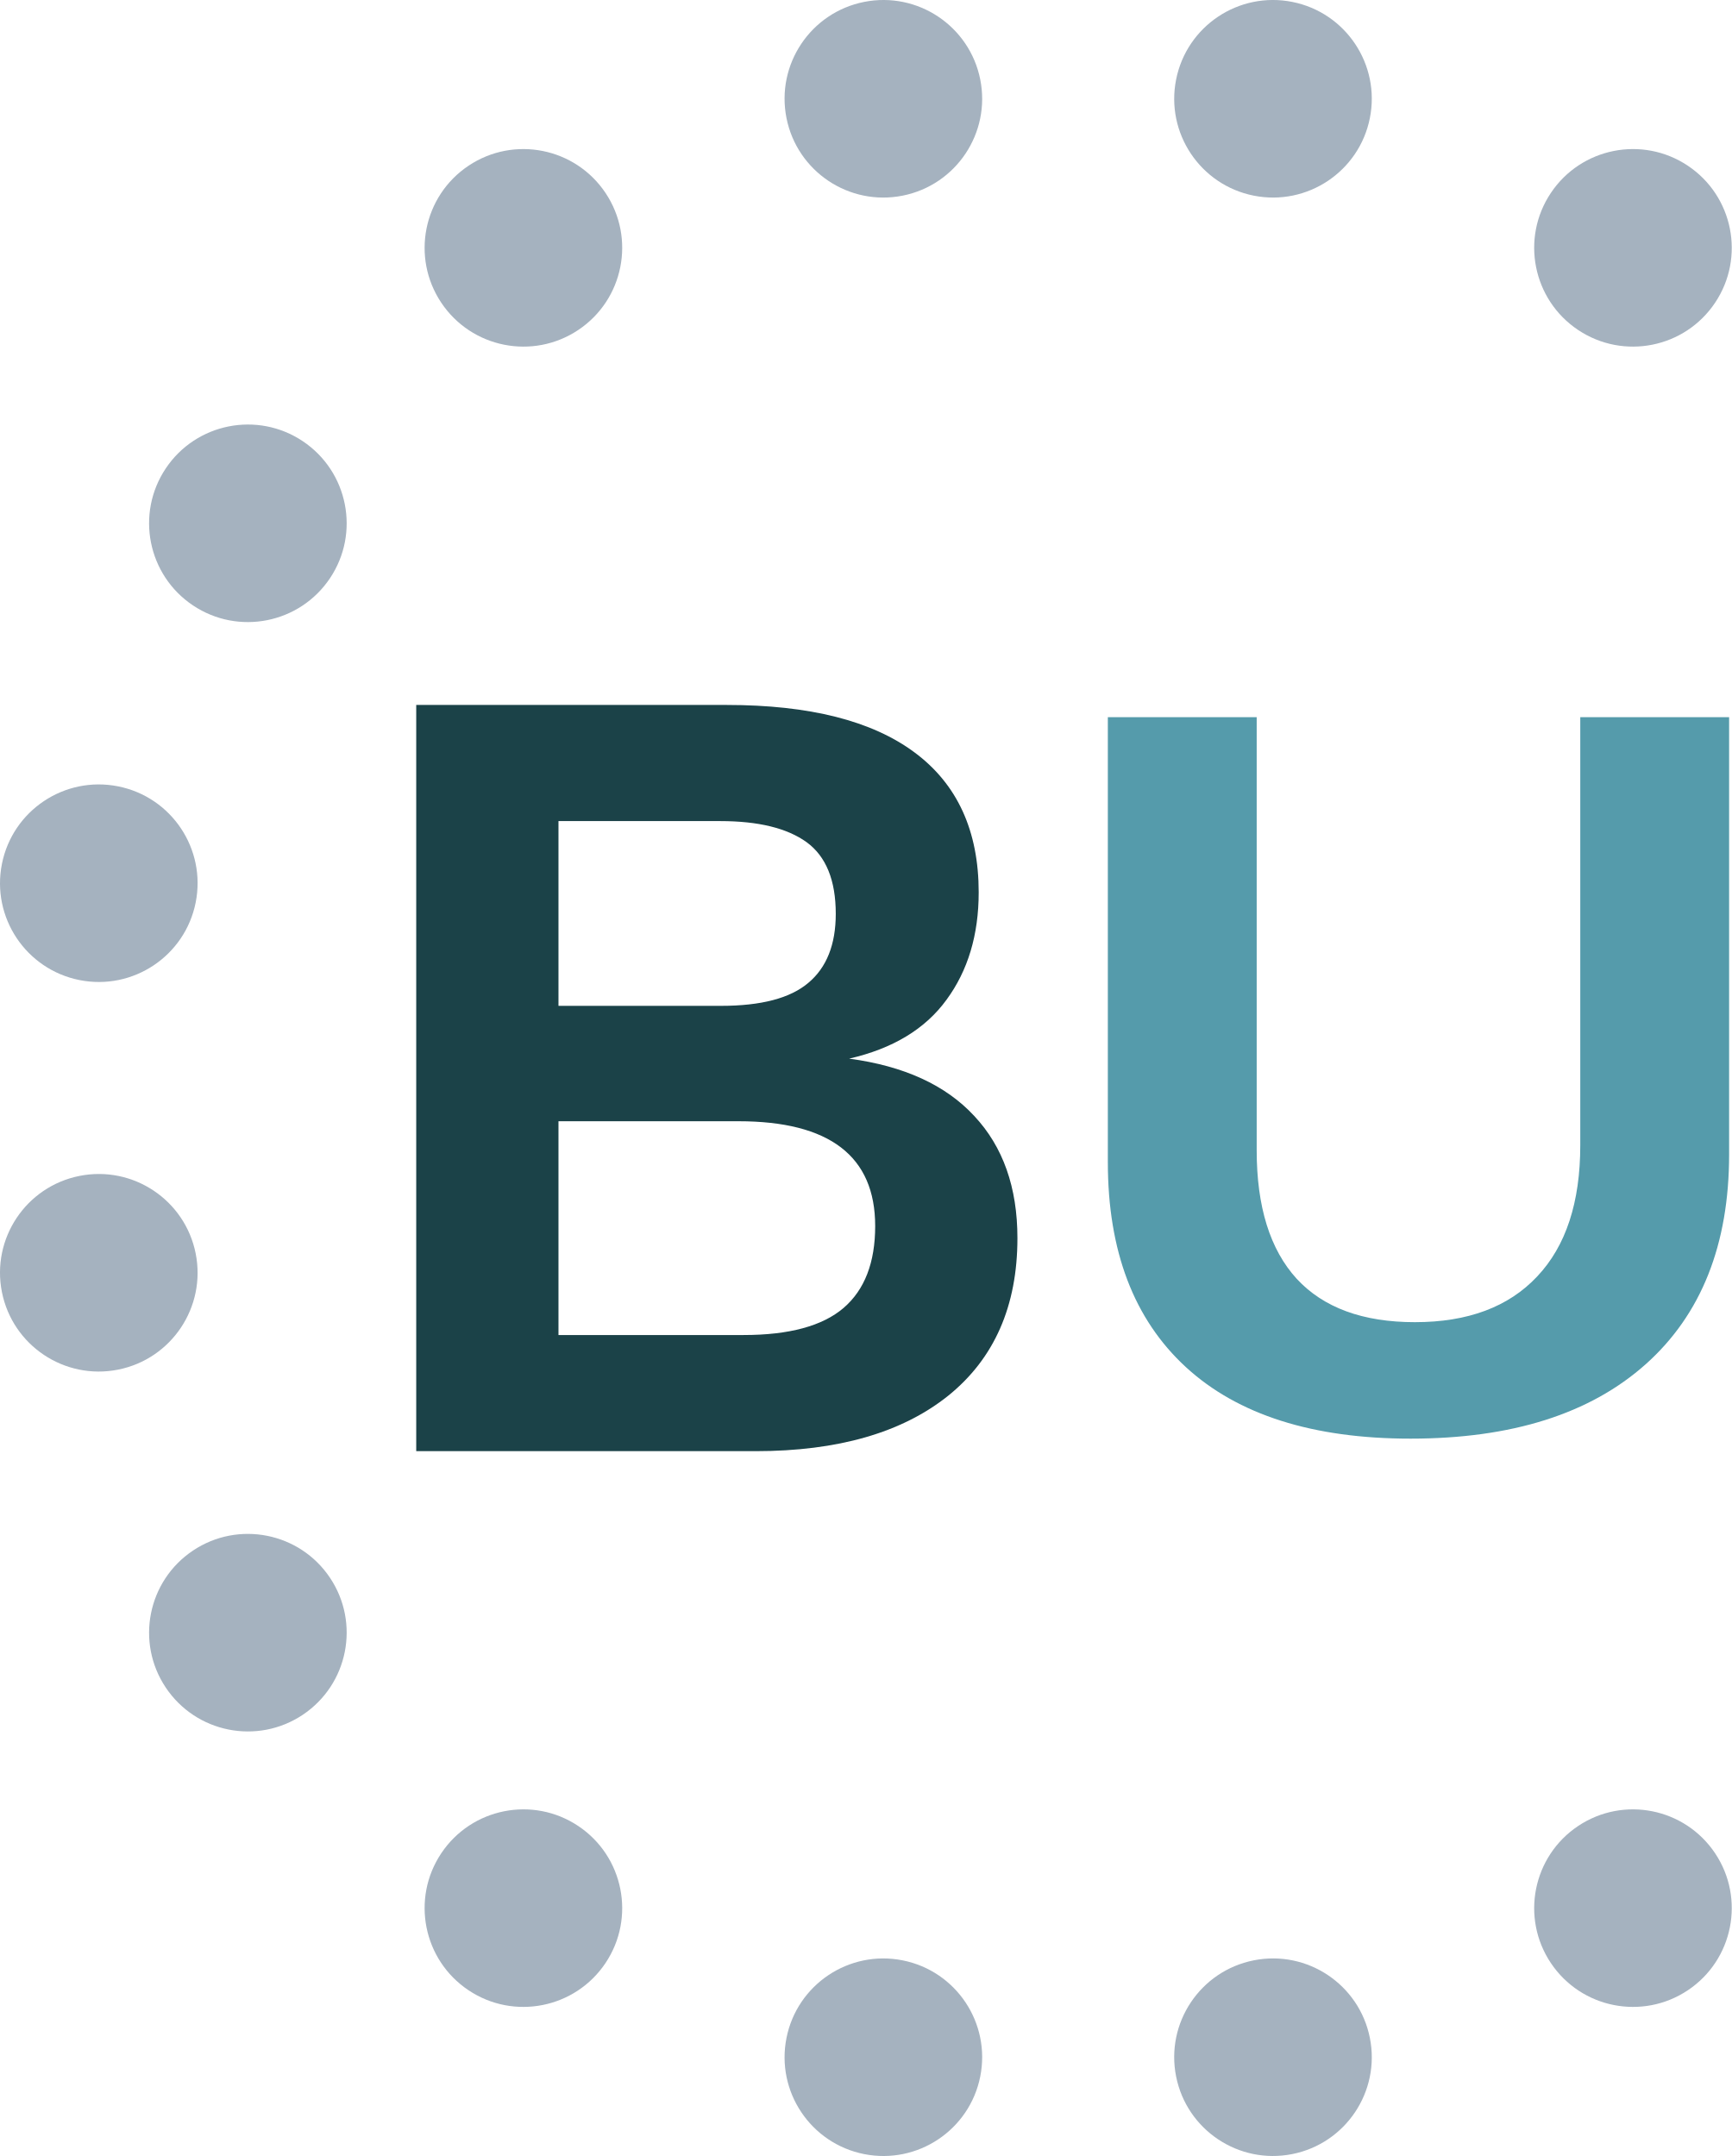
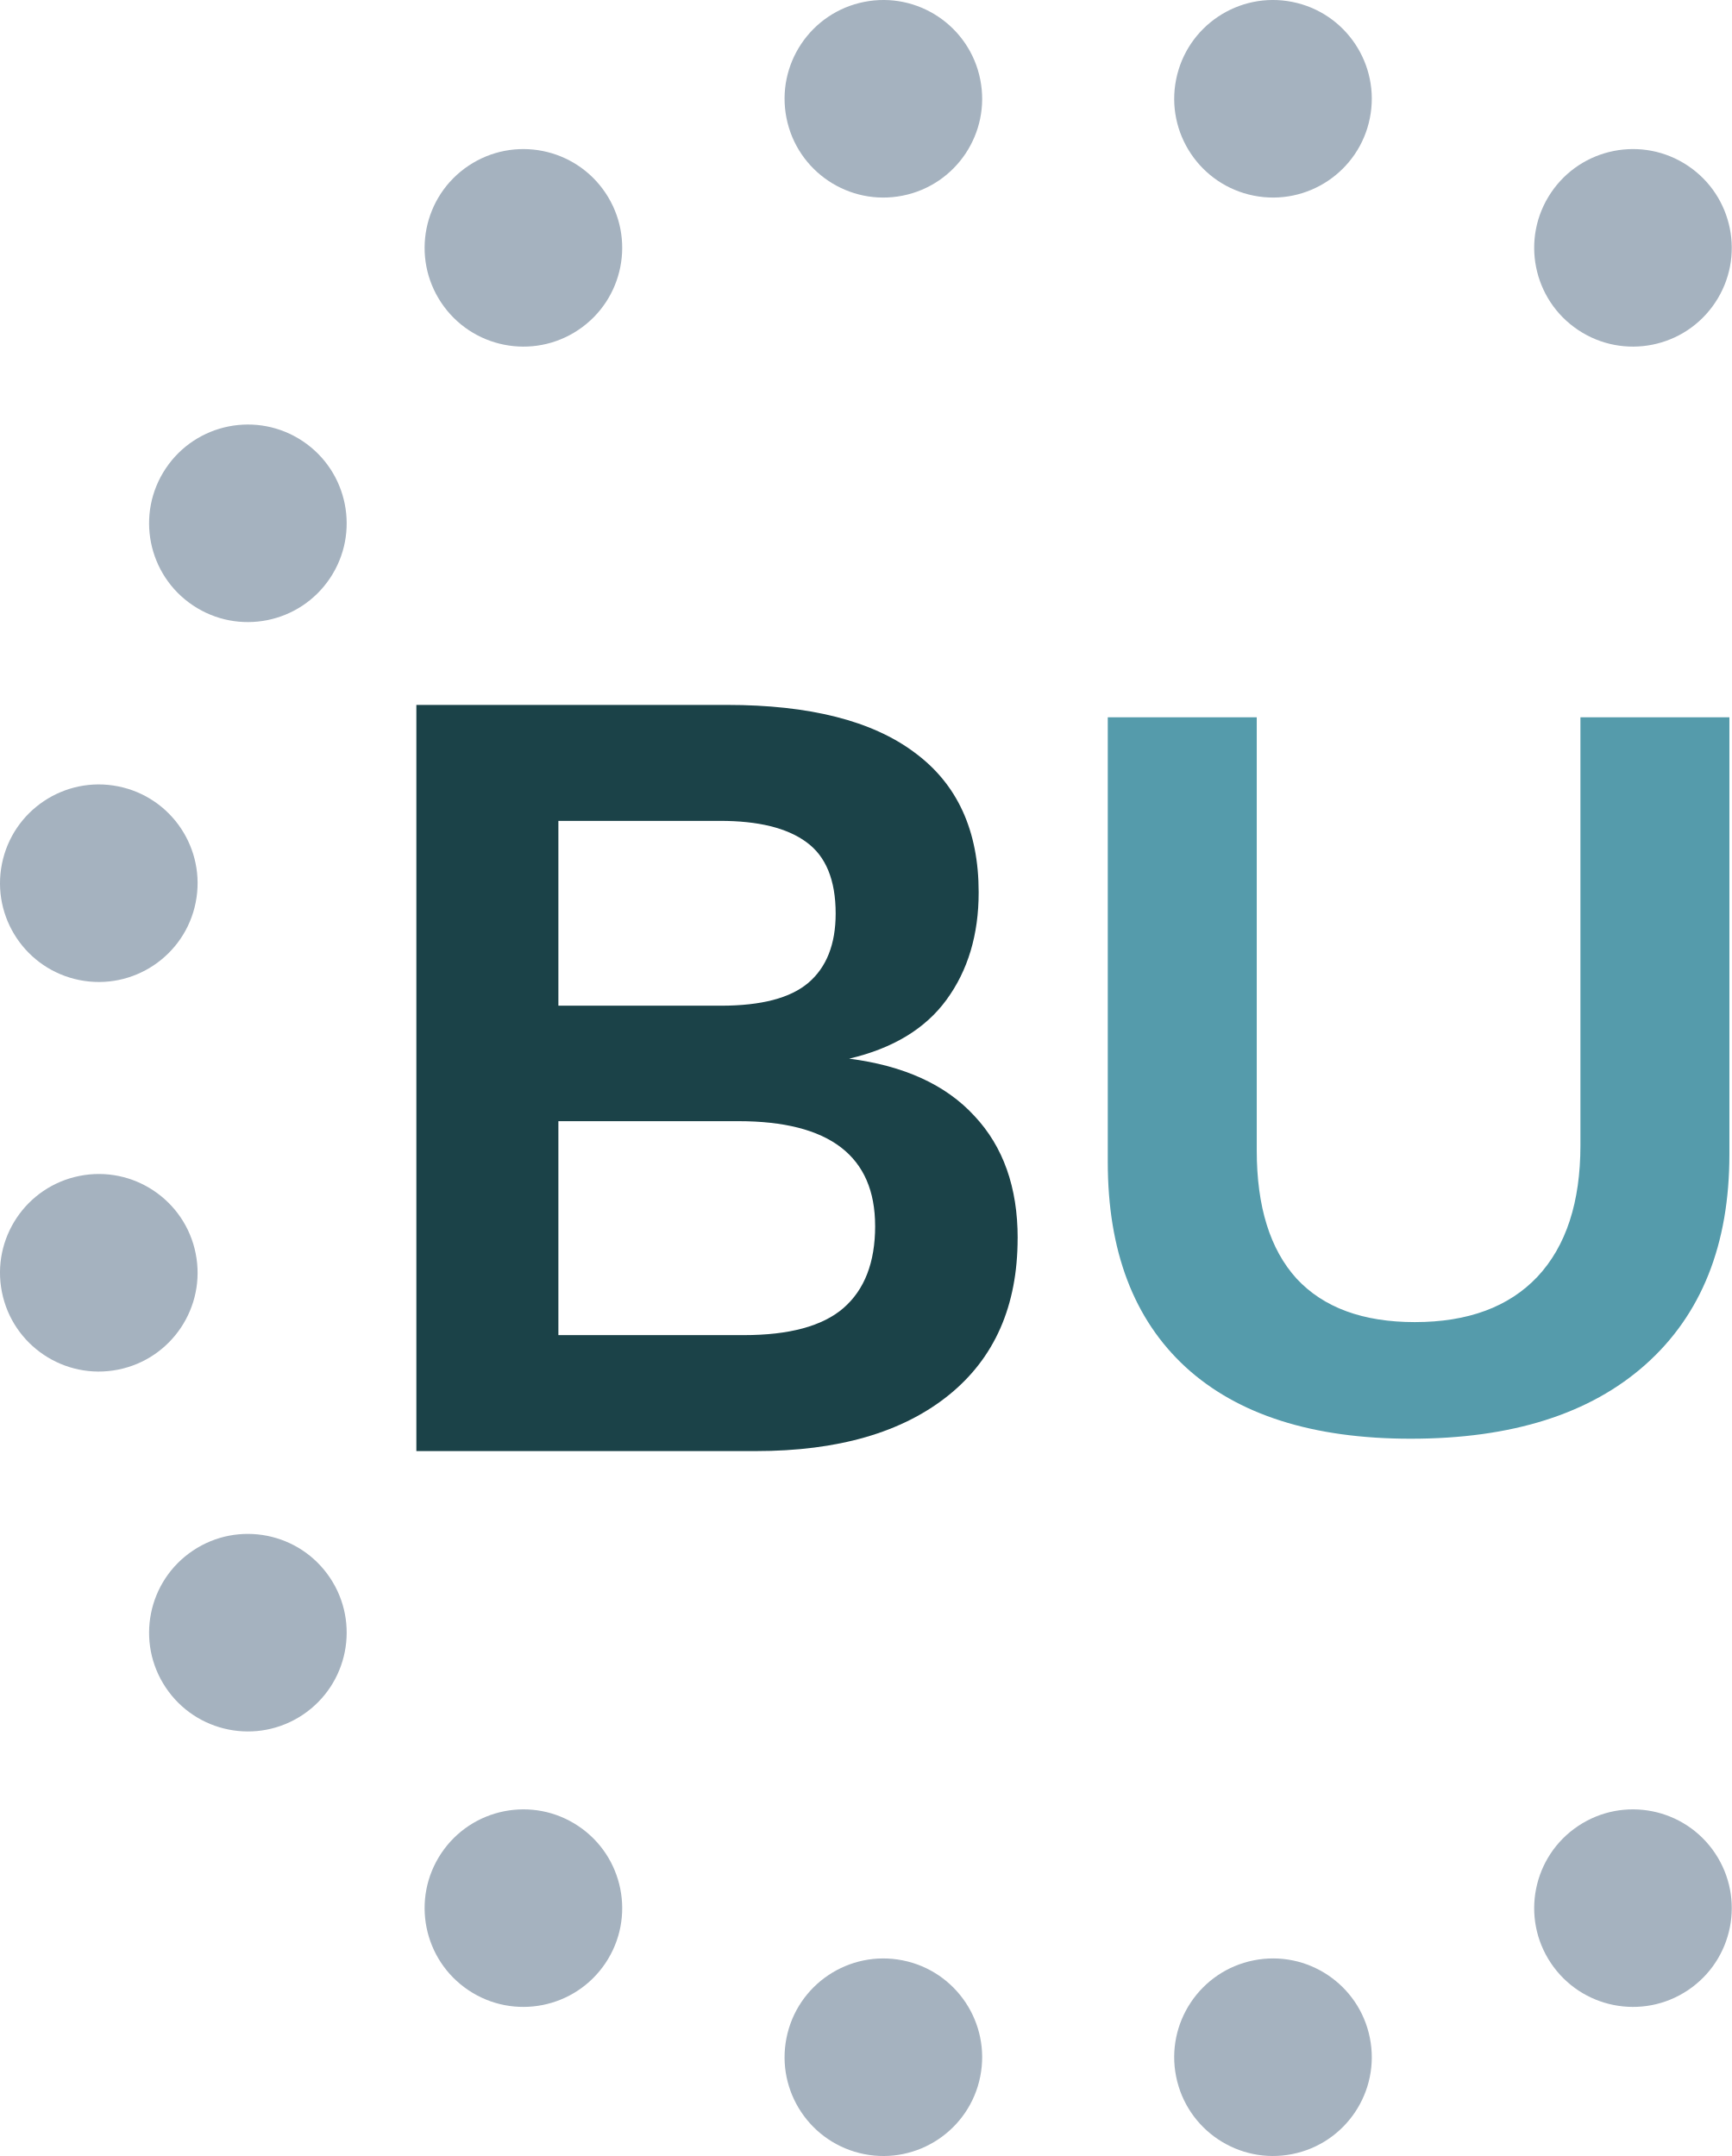
<svg xmlns="http://www.w3.org/2000/svg" width="75.26mm" height="93.714mm" viewBox="0 0 75.26 93.714" version="1.1" id="svg5" xml:space="preserve">
  <defs id="defs2" />
  <g id="layer1" transform="translate(-34.47907,-70.99074)">
    <g id="g9261">
      <g id="g9235">
        <circle style="fill:#a5b2bf;fill-opacity:1;stroke-width:6.198;stroke-linecap:butt;stroke-linejoin:bevel;stroke-miterlimit:3.6;stroke-dasharray:none;stroke-dashoffset:0;paint-order:markers stroke fill" id="path1971-6-1" cx="99.715" cy="-59.367" r="4.293" transform="rotate(101.25)" />
        <circle style="fill:#a5b2bf;fill-opacity:1;stroke-width:6.198;stroke-linecap:butt;stroke-linejoin:bevel;stroke-miterlimit:3.6;stroke-dasharray:none;stroke-dashoffset:0;paint-order:markers stroke fill" id="circle5024" cx="-102.764" cy="-143.113" r="4.293" transform="rotate(-168.75)" />
        <circle style="fill:#a5b2bf;fill-opacity:1;stroke-width:6.198;stroke-linecap:butt;stroke-linejoin:bevel;stroke-miterlimit:3.6;stroke-dasharray:none;stroke-dashoffset:0;paint-order:markers stroke fill" id="circle5030" cx="-102.764" cy="-56.318" r="4.293" transform="rotate(-168.75)" />
        <circle style="fill:#a5b2bf;fill-opacity:1;stroke-width:6.198;stroke-linecap:butt;stroke-linejoin:bevel;stroke-miterlimit:3.6;stroke-dasharray:none;stroke-dashoffset:0;paint-order:markers stroke fill" id="circle5034" cx="-143.174" cy="-41.242" r="4.293" transform="rotate(-123.75)" />
        <circle style="fill:#a5b2bf;fill-opacity:1;stroke-width:6.198;stroke-linecap:butt;stroke-linejoin:bevel;stroke-miterlimit:3.6;stroke-dasharray:none;stroke-dashoffset:0;paint-order:markers stroke fill" id="circle5044" cx="-131.451" cy="13.385" r="4.293" transform="rotate(-101.25)" />
        <circle style="fill:#a5b2bf;fill-opacity:1;stroke-width:6.198;stroke-linecap:butt;stroke-linejoin:bevel;stroke-miterlimit:3.6;stroke-dasharray:none;stroke-dashoffset:0;paint-order:markers stroke fill" id="circle5060" cx="52.799" cy="-89.703" r="4.293" transform="rotate(123.75)" />
        <circle style="fill:#a5b2bf;fill-opacity:1;stroke-width:6.198;stroke-linecap:butt;stroke-linejoin:bevel;stroke-miterlimit:3.6;stroke-dasharray:none;stroke-dashoffset:0;paint-order:markers stroke fill" id="circle5064" cx="-2.156" cy="-186.572" r="4.293" transform="rotate(146.25)" />
        <circle style="fill:#a5b2bf;fill-opacity:1;stroke-width:6.198;stroke-linecap:butt;stroke-linejoin:bevel;stroke-miterlimit:3.6;stroke-dasharray:none;stroke-dashoffset:0;paint-order:markers stroke fill" id="circle5070" cx="-2.156" cy="-99.777" r="4.293" transform="rotate(146.25)" />
        <circle style="fill:#a5b2bf;fill-opacity:1;stroke-width:6.198;stroke-linecap:butt;stroke-linejoin:bevel;stroke-miterlimit:3.6;stroke-dasharray:none;stroke-dashoffset:0;paint-order:markers stroke fill" id="circle5074" cx="-56.782" cy="-174.848" r="4.293" transform="rotate(168.75)" />
        <circle style="fill:#a5b2bf;fill-opacity:1;stroke-width:6.198;stroke-linecap:butt;stroke-linejoin:bevel;stroke-miterlimit:3.6;stroke-dasharray:none;stroke-dashoffset:0;paint-order:markers stroke fill" id="circle5080" cx="-56.782" cy="-88.054" r="4.293" transform="rotate(168.75)" />
        <circle style="fill:#a5b2bf;fill-opacity:1;stroke-width:6.198;stroke-linecap:butt;stroke-linejoin:bevel;stroke-miterlimit:3.6;stroke-dasharray:none;stroke-dashoffset:0;paint-order:markers stroke fill" id="circle5084" cx="-133.101" cy="-96.196" r="4.293" transform="rotate(-146.25)" />
        <circle style="fill:#a5b2bf;fill-opacity:1;stroke-width:6.198;stroke-linecap:butt;stroke-linejoin:bevel;stroke-miterlimit:3.6;stroke-dasharray:none;stroke-dashoffset:0;paint-order:markers stroke fill" id="circle5090" cx="-133.101" cy="-9.401" r="4.293" transform="rotate(-146.25)" />
      </g>
      <g id="g9241">
-         <text xml:space="preserve" style="font-size:44.943px;line-height:1.25;font-family:'Matrix Code NFI';-inkscape-font-specification:'Matrix Code NFI';letter-spacing:0px;word-spacing:0px;fill:#1b4248;fill-opacity:1;stroke-width:2.809" x="52.141" y="127.809" id="text402" transform="scale(0.9533428,1.048941)">
-           <tspan id="tspan400" style="font-style:normal;font-variant:normal;font-weight:bold;font-stretch:normal;font-family:'Liberation Sans';-inkscape-font-specification:'Liberation Sans Bold';fill:#1b4248;fill-opacity:1;stroke-width:2.809" x="52.141" y="127.809">B</tspan>
-         </text>
-         <text xml:space="preserve" style="font-size:44.943px;line-height:1.25;font-family:'Matrix Code NFI';-inkscape-font-specification:'Matrix Code NFI';letter-spacing:0px;word-spacing:0px;fill:#559bab;fill-opacity:1;stroke-width:0.265" x="79.923" y="133.088" id="text5326">
-           <tspan id="tspan5324" style="font-style:normal;font-variant:normal;font-weight:bold;font-stretch:normal;font-size:44.943px;font-family:'Liberation Sans';-inkscape-font-specification:'Liberation Sans Bold';fill:#559bab;fill-opacity:1;stroke-width:0.265" x="79.923" y="133.088">U</tspan>
-         </text>
+         <path style="font-weight:bold;font-size:44.943px;line-height:1.25;font-family:'Liberation Sans';-inkscape-font-specification:'Liberation Sans Bold';letter-spacing:0px;word-spacing:0px;fill:#1b4248;stroke-width:2.809" d="m 82.556,118.987 q 0,4.213 -3.16,6.518 -3.16,2.304 -8.778,2.304 H 55.147 V 96.889 h 14.155 q 5.662,0 8.559,1.975 2.919,1.953 2.919,5.793 0,2.633 -1.47,4.455 -1.448,1.799 -4.433,2.436 3.753,0.439 5.706,2.37 1.975,1.909 1.975,5.069 z m -8.295,-13.452 q 0,-2.085 -1.339,-2.963 -1.317,-0.878 -3.928,-0.878 H 61.621 v 7.659 h 7.417 q 2.743,0 3.972,-0.944 1.251,-0.966 1.251,-2.875 z m 1.799,12.948 q 0,-4.345 -6.232,-4.345 H 61.621 v 8.866 h 8.449 q 3.116,0 4.543,-1.119 1.448,-1.141 1.448,-3.401 z" id="text402" transform="scale(0.9533428,1.048941)" aria-label="B" />
+         <path style="font-weight:bold;font-size:44.943px;line-height:1.25;font-family:'Liberation Sans';-inkscape-font-specification:'Liberation Sans Bold';letter-spacing:0px;word-spacing:0px;fill:#559bab;stroke-width:0.265" d="m 95.789,133.527 q -6.386,0 -9.787,-3.116 -3.38,-3.116 -3.38,-8.91 V 102.168 h 6.474 v 18.829 q 0,3.665 1.734,5.574 1.756,1.887 5.135,1.887 3.467,0 5.333,-1.975 1.865,-1.997 1.865,-5.706 V 102.168 h 6.474 v 19.004 q 0,5.881 -3.643,9.129 -3.621,3.226 -10.204,3.226 z" id="text5326" aria-label="U" />
      </g>
    </g>
  </g>
</svg>
